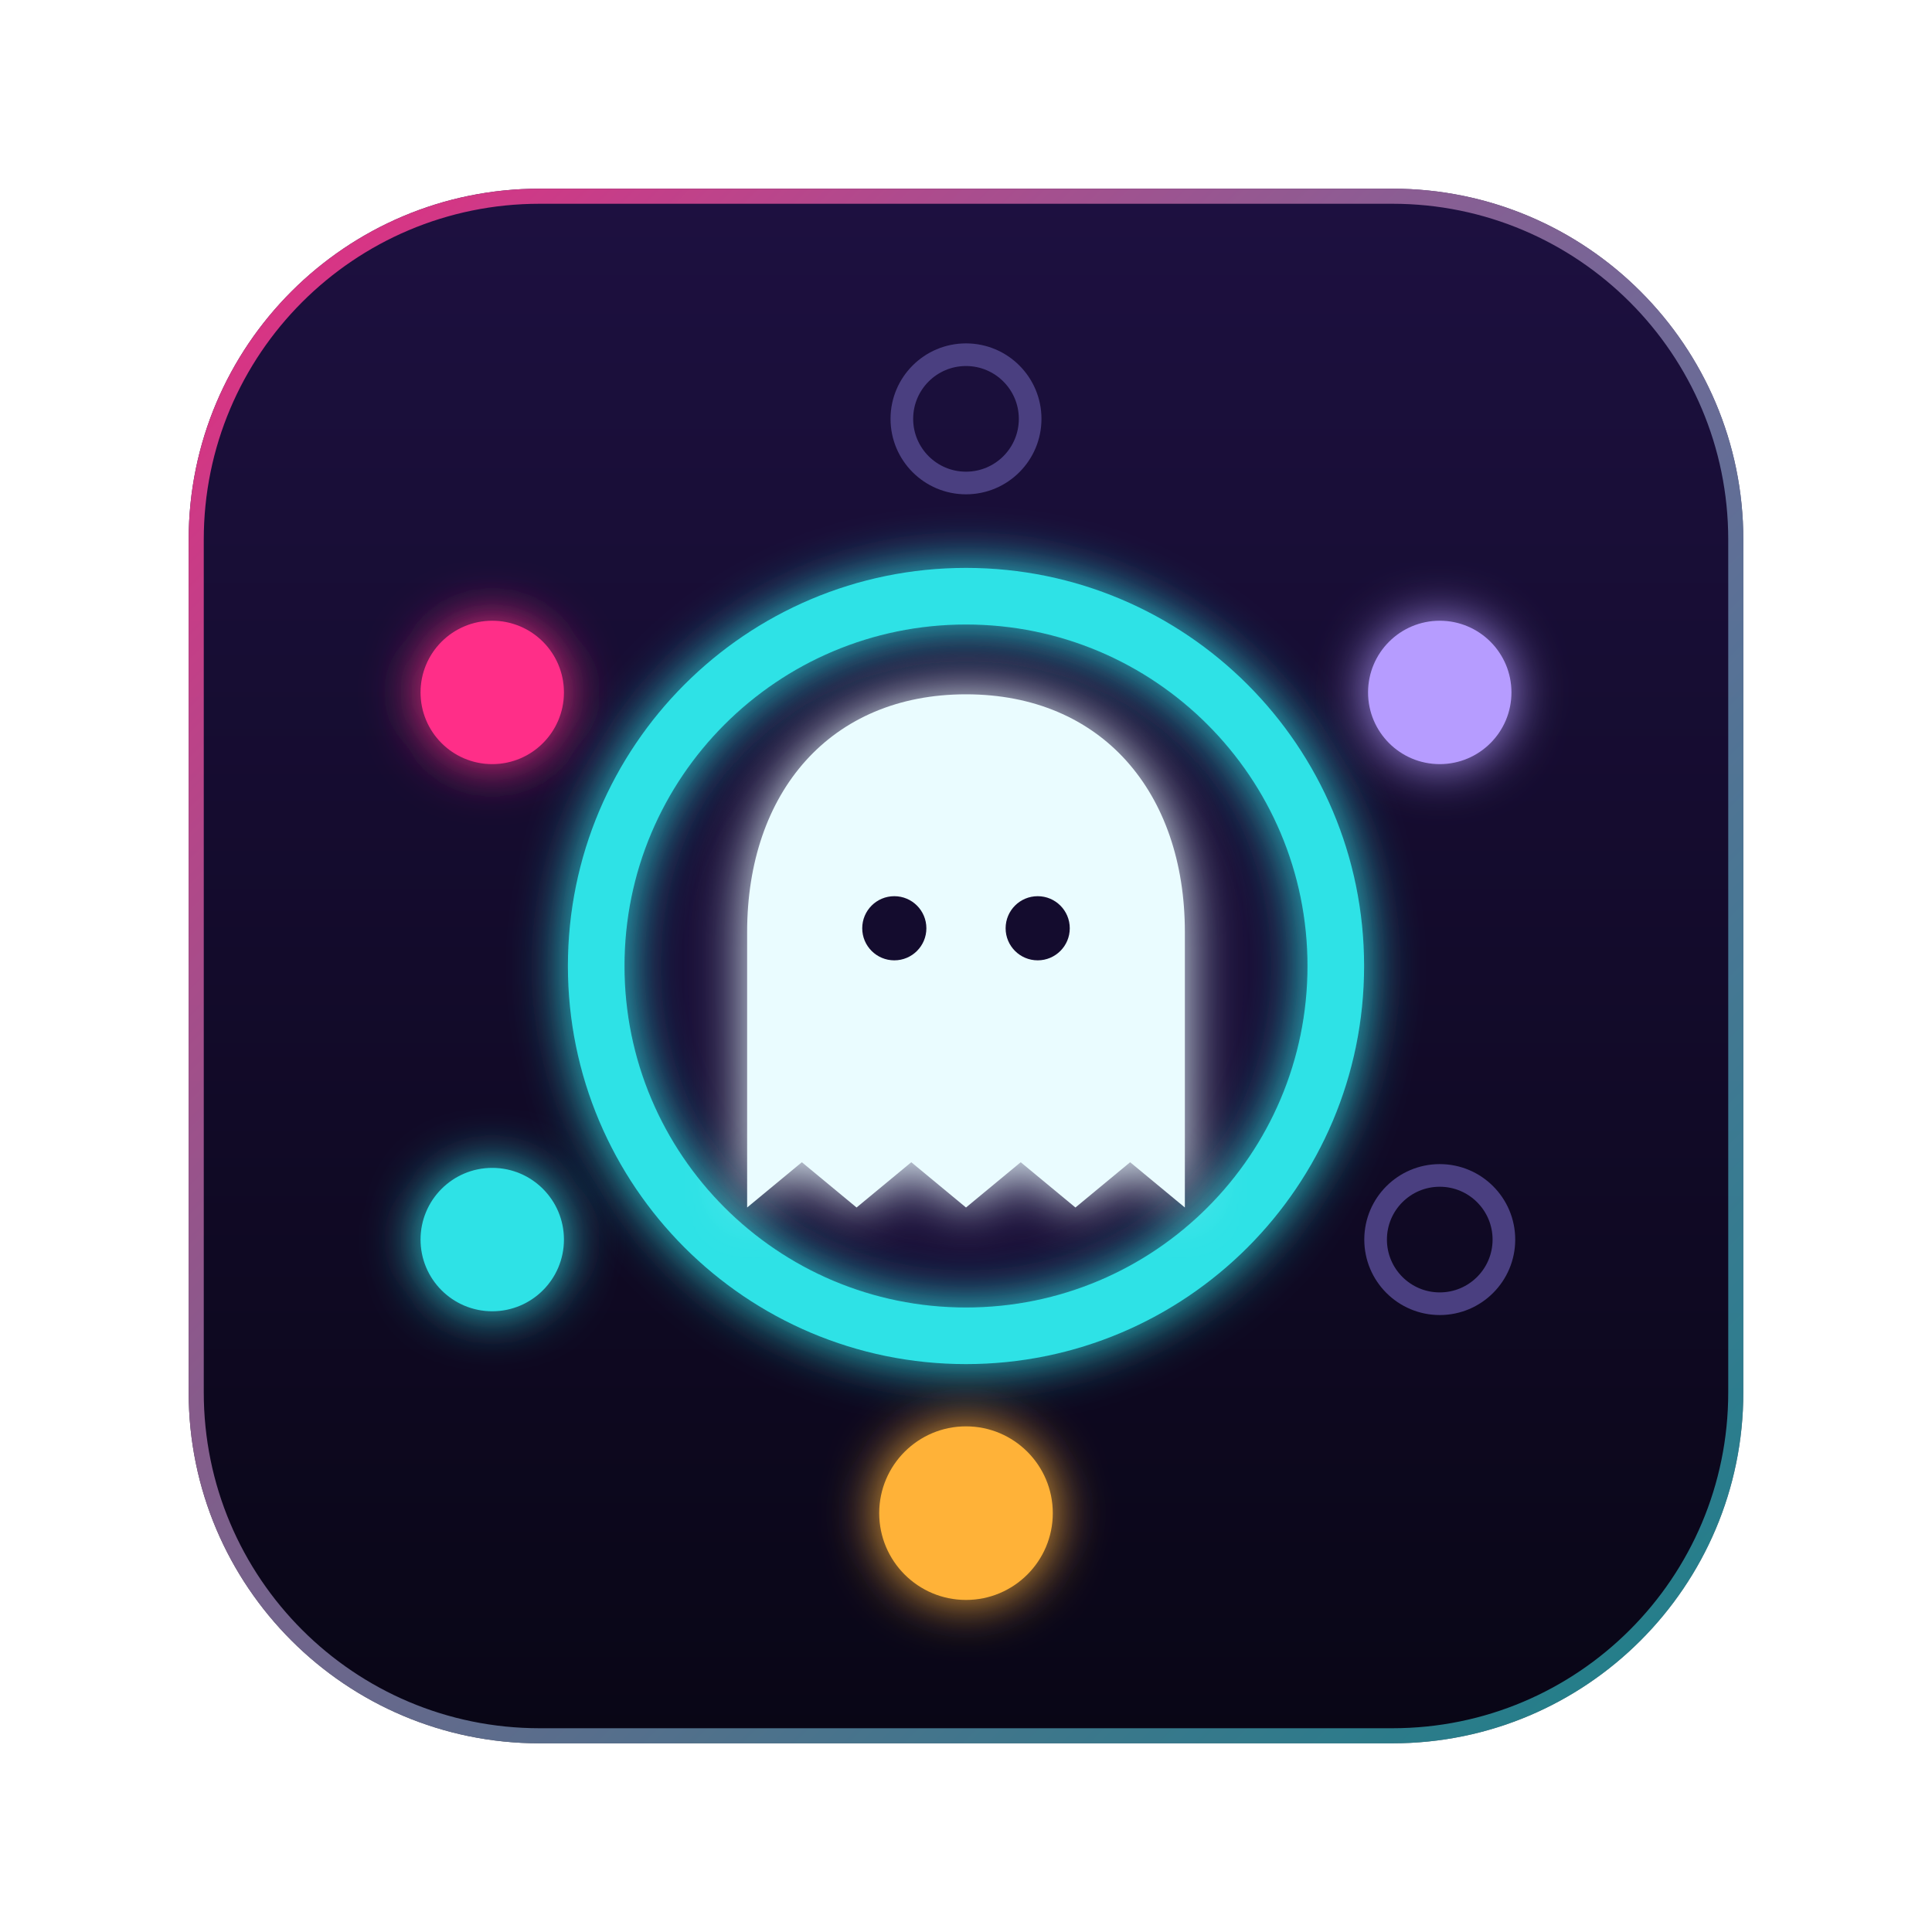
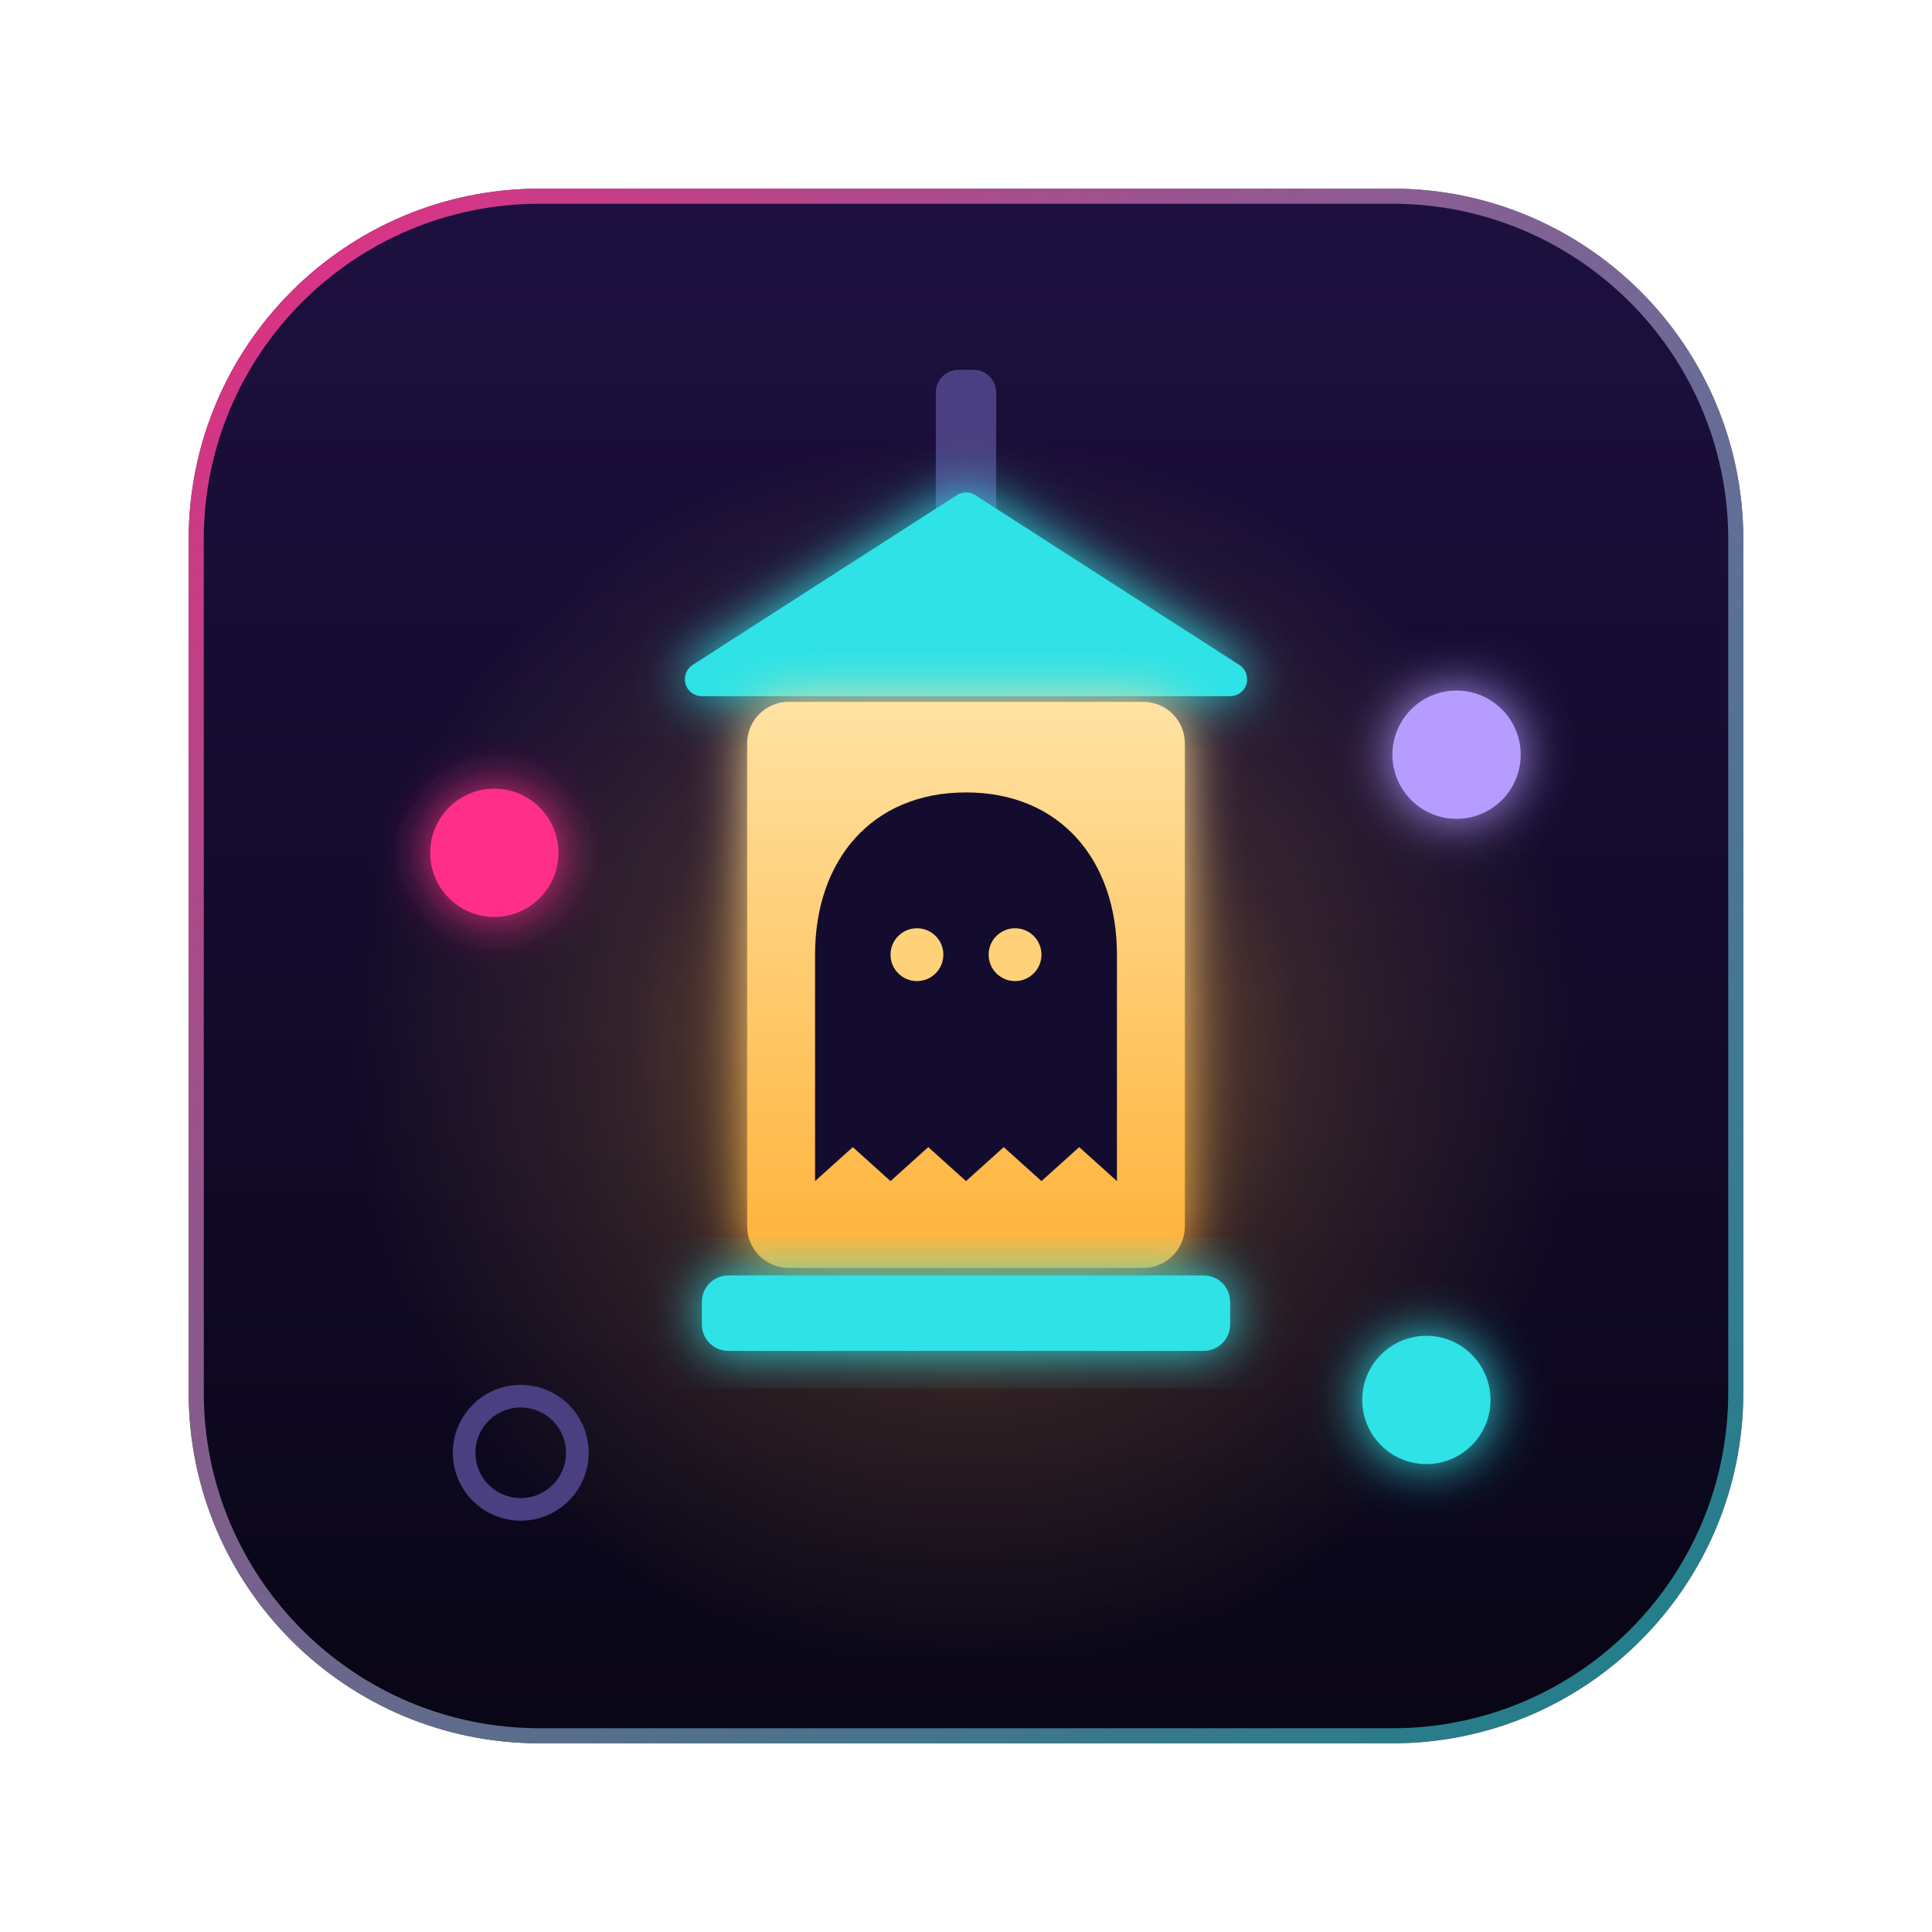
- <svg xmlns="http://www.w3.org/2000/svg" viewBox="0 0 1024 1024" width="1024" height="1024" role="img" aria-label="Haunt">
+ <svg xmlns="http://www.w3.org/2000/svg" viewBox="0 0 1024 1024" width="1024" height="1024" role="img" aria-label="Porchlight">
  <defs>
    <linearGradient id="body" x1="0" y1="0" x2="0" y2="1">
      <stop offset="0" stop-color="#1d1040" />
      <stop offset="1" stop-color="#090616" />
    </linearGradient>
    <linearGradient id="rim" x1="0" y1="0" x2="1" y2="1">
      <stop offset="0" stop-color="#ff2e88" stop-opacity=".9" />
      <stop offset="1" stop-color="#2de2e6" stop-opacity=".55" />
    </linearGradient>
-     <radialGradient id="top" cx="50%" cy="50%" r="50%">
-       <stop offset="0" stop-color="#2a1a55" />
-       <stop offset="1" stop-color="#140c2e" />
+     <radialGradient id="halo" cx="50%" cy="50%" r="50%">
+       <stop offset="0" stop-color="#ffb238" stop-opacity=".55" />
+       <stop offset=".55" stop-color="#ffb238" stop-opacity=".14" />
+       <stop offset="1" stop-color="#ffb238" stop-opacity="0" />
    </radialGradient>
+     <linearGradient id="glass" x1="0" y1="0" x2="0" y2="1">
+       <stop offset="0" stop-color="#ffe2a3" />
+       <stop offset="1" stop-color="#ffb238" />
+     </linearGradient>
    <filter id="glow" x="-50%" y="-50%" width="200%" height="200%">
      <feGaussianBlur stdDeviation="14" result="b" />
      <feMerge>
        <feMergeNode in="b" />
        <feMergeNode in="SourceGraphic" />
      </feMerge>
    </filter>
  </defs>
  <rect x="100" y="100" width="824" height="824" rx="186" fill="url(#body)" />
  <rect x="104" y="104" width="816" height="816" rx="182" fill="none" stroke="url(#rim)" stroke-width="8" />
-   <circle cx="512" cy="512" r="196" fill="url(#top)" />
-   <circle cx="512" cy="512" r="196" fill="none" stroke="#2de2e6" stroke-width="30" filter="url(#glow)" />
+   <circle cx="512" cy="560" r="330" fill="url(#halo)" />
+   <rect x="496" y="196" width="32" height="92" rx="12" fill="#4a3f80" />
+   <path d="M512 270 L 652 360 L 372 360 Z" fill="#2de2e6" stroke="#2de2e6" stroke-width="18" stroke-linejoin="round" filter="url(#glow)" />
+   <rect x="396" y="372" width="232" height="300" rx="22" fill="url(#glass)" filter="url(#glow)" />
+   <rect x="372" y="676" width="280" height="40" rx="14" fill="#2de2e6" filter="url(#glow)" />
+   <path d="M512 420 C 562 420 592 456 592 506 L 592 626 L 572 608 L 552 626 L 532 608 L 512 626 L 492 608 L 472 626 L 452 608 L 432 626 L 432 506 C 432 456 462 420 512 420 Z" fill="#140c2e" />
+   <circle cx="486" cy="506" r="14" fill="#ffd27a" />
+   <circle cx="538" cy="506" r="14" fill="#ffd27a" />
  <g filter="url(#glow)">
-     <path d="M512 368 C 584 368 628 420 628 494 L 628 640 L 599 616 L 570 640 L 541 616 L 512 640 L 483 616 L 454 640 L 425 616 L 396 640 L 396 494 C 396 420 440 368 512 368 Z" fill="#eafcff" />
+     <circle cx="262" cy="452" r="34" fill="#ff2e88" />
+     <circle cx="772" cy="400" r="34" fill="#b69cff" />
+     <circle cx="756" cy="742" r="34" fill="#2de2e6" />
  </g>
-   <circle cx="474" cy="492" r="17" fill="#140c2e" />
-   <circle cx="550" cy="492" r="17" fill="#140c2e" />
-   <g filter="url(#glow)">
-     <circle cx="512" cy="802" r="46" fill="#ffb238" />
-     <circle cx="260.9" cy="657" r="38" fill="#2de2e6" />
-     <circle cx="260.9" cy="367" r="38" fill="#ff2e88" />
-     <circle cx="763.1" cy="367" r="38" fill="#b69cff" />
-   </g>
-   <circle cx="512" cy="222" r="34" fill="none" stroke="#4a3f80" stroke-width="12" />
-   <circle cx="763.1" cy="657" r="34" fill="none" stroke="#4a3f80" stroke-width="12" />
+   <circle cx="276" cy="770" r="30" fill="none" stroke="#4a3f80" stroke-width="12" />
</svg>
